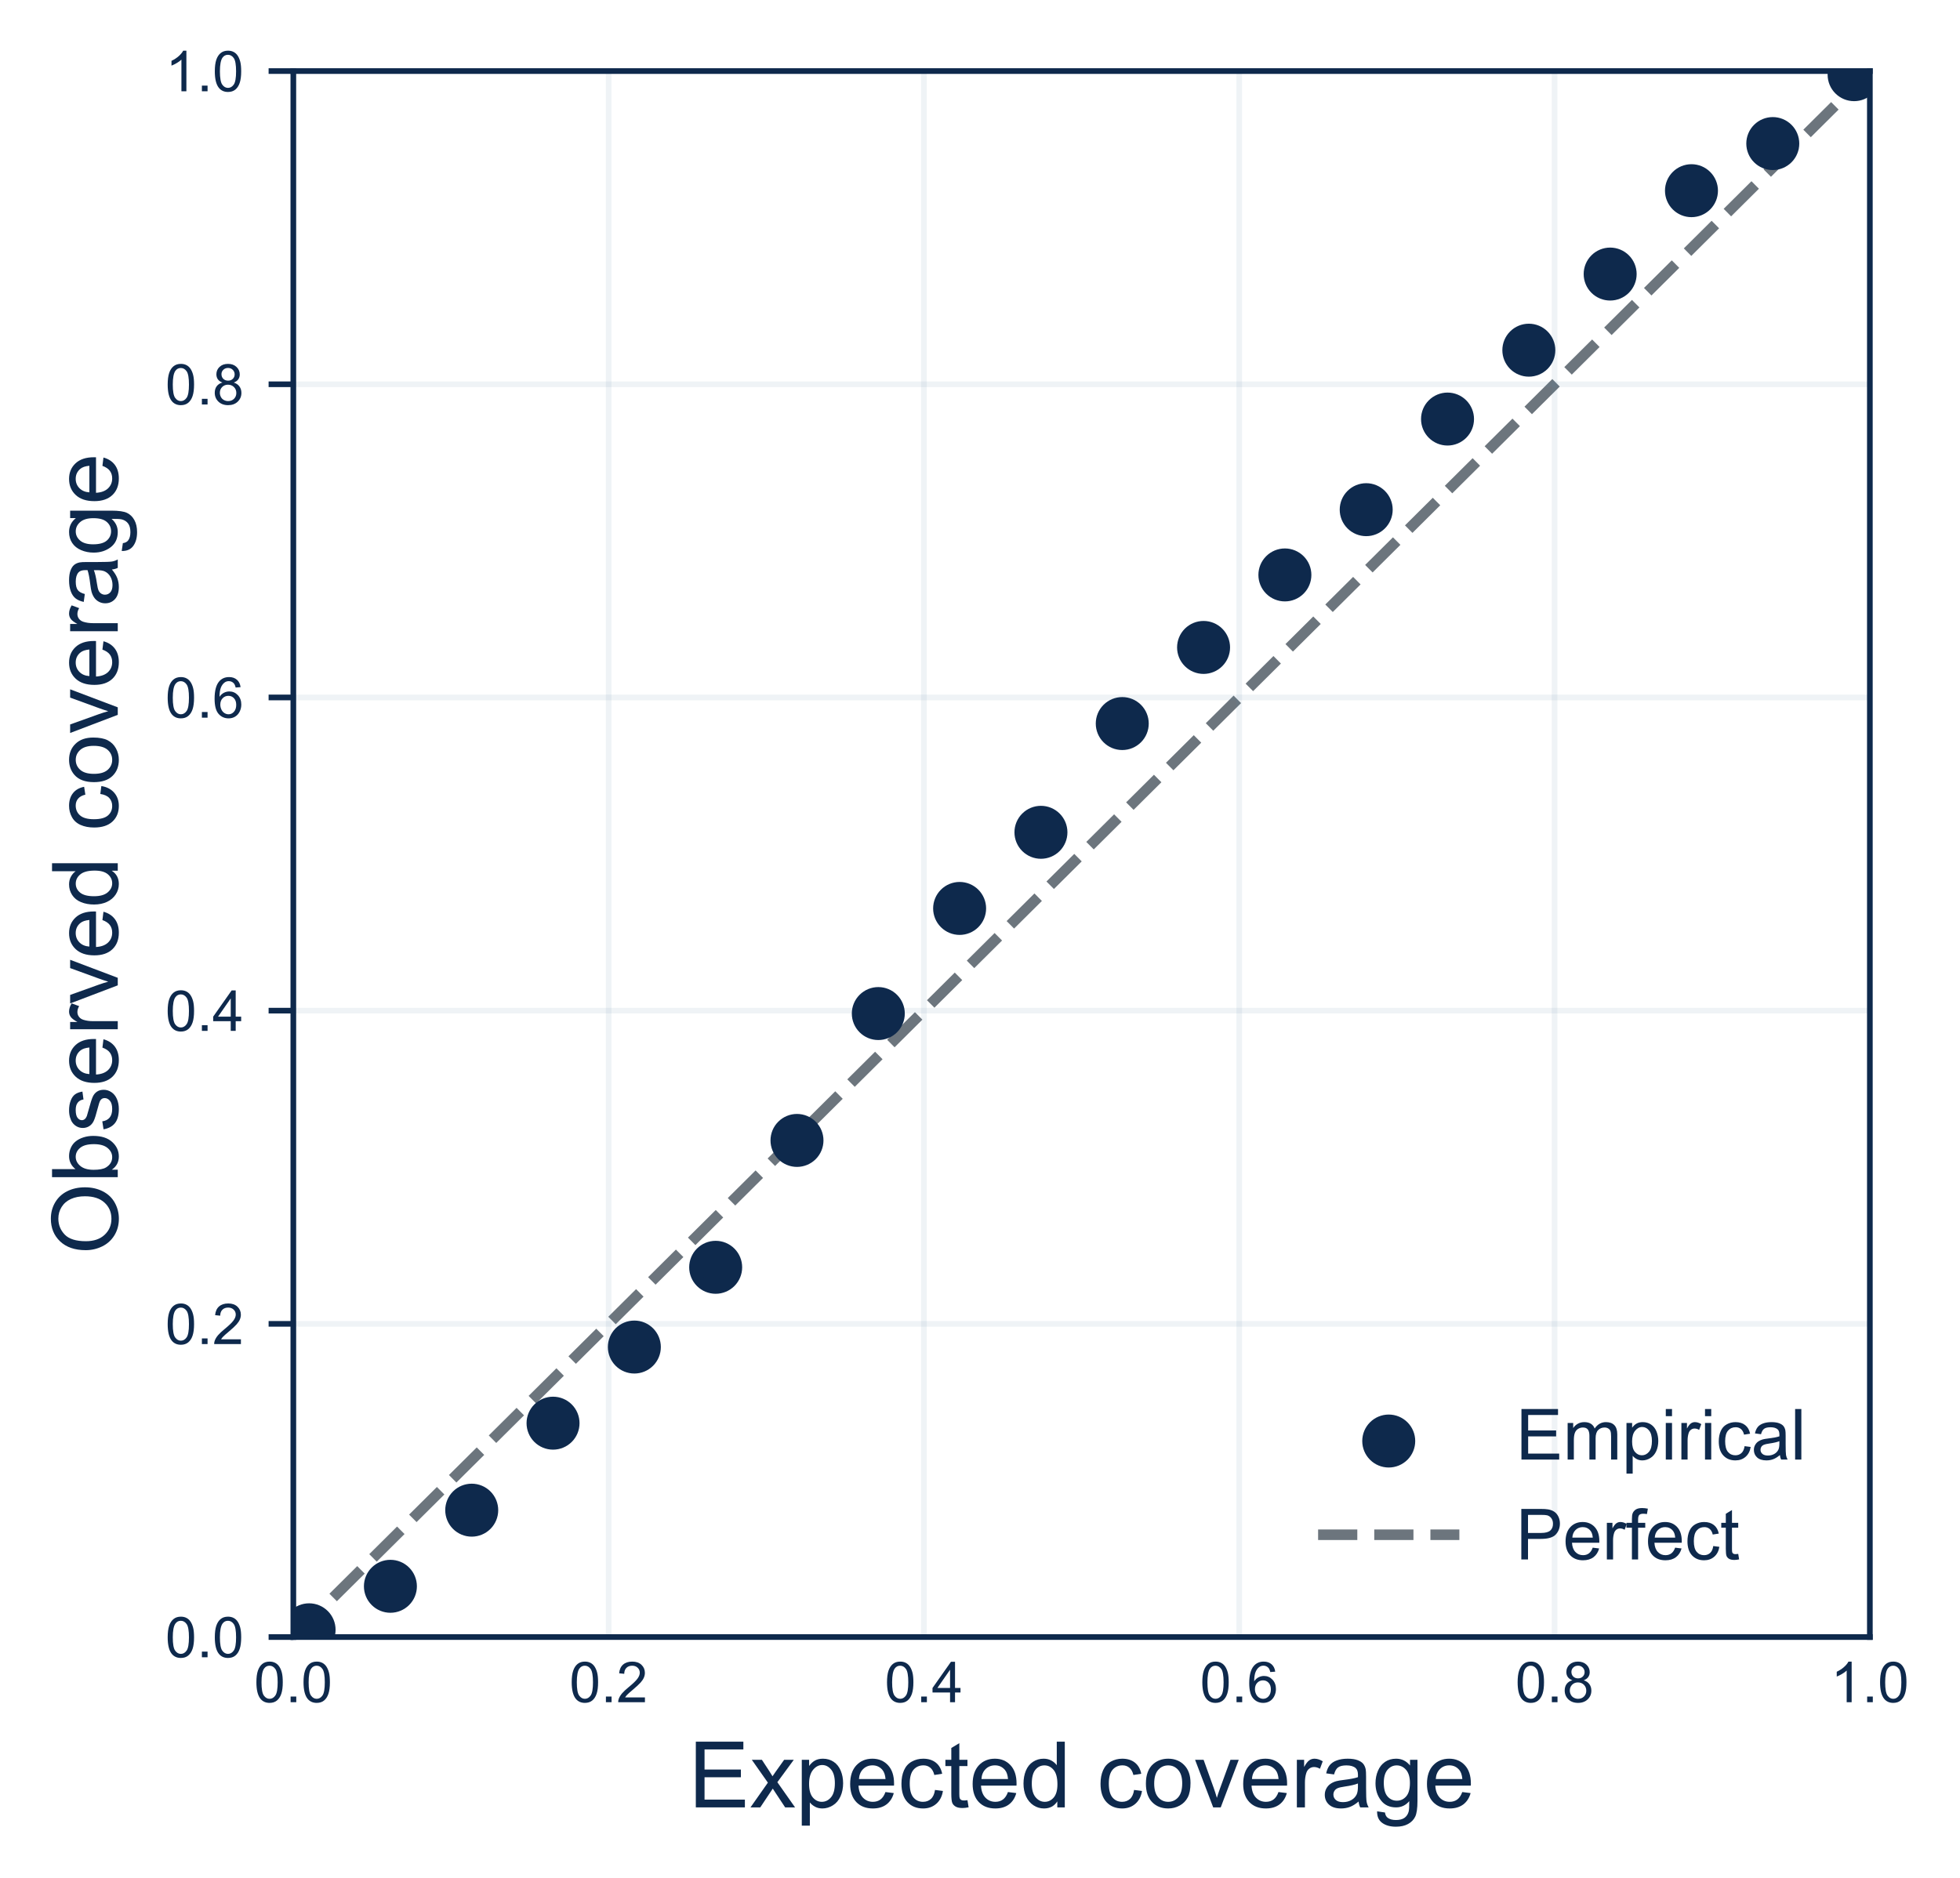
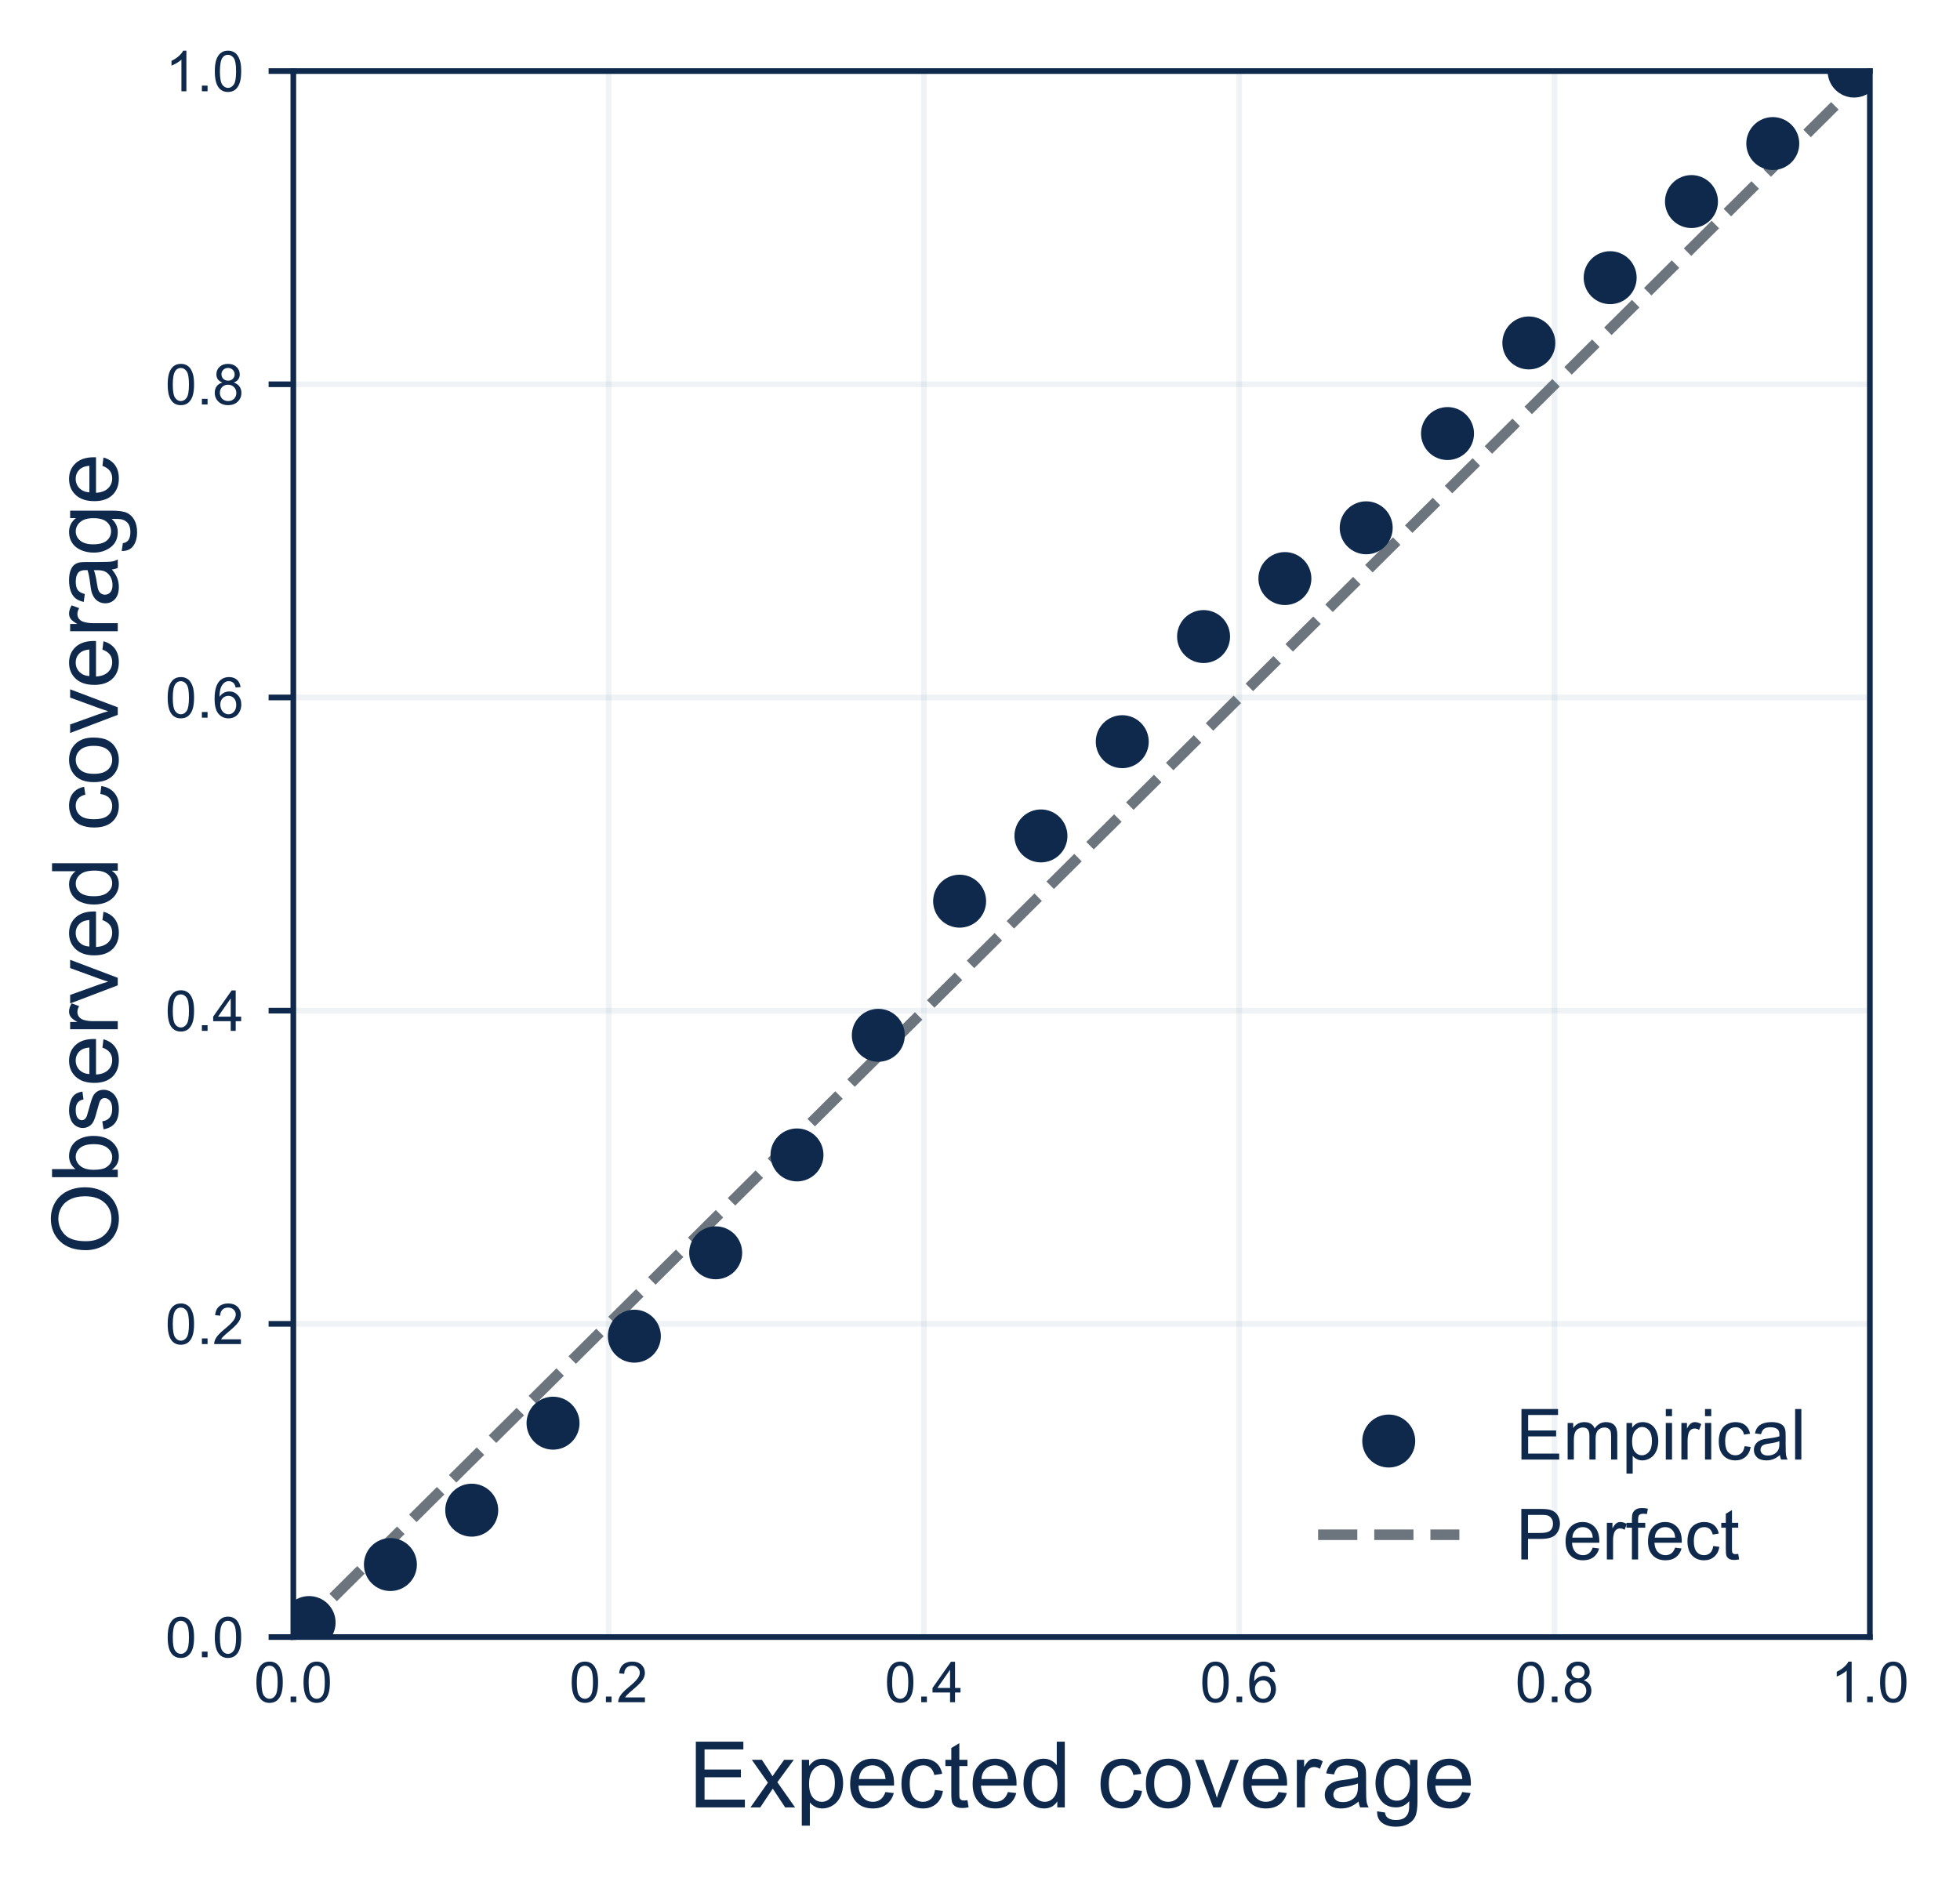
<svg xmlns="http://www.w3.org/2000/svg" xmlns:xlink="http://www.w3.org/1999/xlink" width="277.488pt" height="265.881pt" viewBox="0 0 277.488 265.881" version="1.1">
  <defs>
    <style type="text/css">*{stroke-linejoin: round; stroke-linecap: butt}</style>
  </defs>
  <g id="figure_1">
    <g id="patch_1">
      <path d="M 0 265.881  L 277.488 265.881  L 277.488 0  L 0 0  L 0 265.881  z " style="fill: none" />
    </g>
    <g id="axes_1">
      <g id="patch_2">
        <path d="M 41.528 231.823  L 264.728 231.823  L 264.728 10.063  L 41.528 10.063  L 41.528 231.823  z " style="fill: none" />
      </g>
      <g id="line2d_1">
-         <path d="M 41.528 231.823  L 264.728 10.063  " clip-path="url(#p9a4ee25a6d)" style="fill: none; stroke-dasharray: 5.55,2.4; stroke-dashoffset: 0; stroke: #6c757d; stroke-width: 1.5" />
+         <path d="M 41.528 231.823  L 264.728 10.063  " clip-path="url(#p362c05d0bc)" style="fill: none; stroke-dasharray: 5.55,2.4; stroke-dashoffset: 0; stroke: #6c757d; stroke-width: 1.5" />
      </g>
      <g id="matplotlib.axis_1">
        <g id="xtick_1">
          <g id="line2d_2">
-             <path d="M 41.528 231.823  L 41.528 10.063  " clip-path="url(#p9a4ee25a6d)" style="fill: none; stroke: #5f86a5; stroke-opacity: 0.1; stroke-width: 0.8; stroke-linecap: square" />
+             <path d="M 41.528 231.823  L 41.528 10.063  " clip-path="url(#p362c05d0bc)" style="fill: none; stroke: #5f86a5; stroke-opacity: 0.1; stroke-width: 0.8; stroke-linecap: square" />
          </g>
          <g id="line2d_3" />
          <g id="text_1">
            <g style="fill: #0e294c" transform="translate(35.96781 241.0494) scale(0.08 -0.08)">
              <defs>
                <path id="ArialMT-30" d="M 266 2259  Q 266 3072 433 3567  Q 600 4063 929 4331  Q 1259 4600 1759 4600  Q 2128 4600 2406 4451  Q 2684 4303 2865 4023  Q 3047 3744 3150 3342  Q 3253 2941 3253 2259  Q 3253 1453 3087 958  Q 2922 463 2592 192  Q 2263 -78 1759 -78  Q 1097 -78 719 397  Q 266 969 266 2259  z M 844 2259  Q 844 1131 1108 757  Q 1372 384 1759 384  Q 2147 384 2411 759  Q 2675 1134 2675 2259  Q 2675 3391 2411 3762  Q 2147 4134 1753 4134  Q 1366 4134 1134 3806  Q 844 3388 844 2259  z " transform="scale(0.015625)" />
                <path id="ArialMT-2e" d="M 581 0  L 581 641  L 1222 641  L 1222 0  L 581 0  z " transform="scale(0.015625)" />
              </defs>
              <use xlink:href="#ArialMT-30" />
              <use xlink:href="#ArialMT-2e" transform="translate(55.61523 0)" />
              <use xlink:href="#ArialMT-30" transform="translate(83.39844 0)" />
            </g>
          </g>
        </g>
        <g id="xtick_2">
          <g id="line2d_4">
-             <path d="M 86.168 231.823  L 86.168 10.063  " clip-path="url(#p9a4ee25a6d)" style="fill: none; stroke: #5f86a5; stroke-opacity: 0.1; stroke-width: 0.8; stroke-linecap: square" />
+             <path d="M 86.168 231.823  L 86.168 10.063  " clip-path="url(#p362c05d0bc)" style="fill: none; stroke: #5f86a5; stroke-opacity: 0.1; stroke-width: 0.8; stroke-linecap: square" />
          </g>
          <g id="line2d_5" />
          <g id="text_2">
            <g style="fill: #0e294c" transform="translate(80.60781 241.0494) scale(0.08 -0.08)">
              <defs>
                <path id="ArialMT-32" d="M 3222 541  L 3222 0  L 194 0  Q 188 203 259 391  Q 375 700 629 1000  Q 884 1300 1366 1694  Q 2113 2306 2375 2664  Q 2638 3022 2638 3341  Q 2638 3675 2398 3904  Q 2159 4134 1775 4134  Q 1369 4134 1125 3890  Q 881 3647 878 3216  L 300 3275  Q 359 3922 746 4261  Q 1134 4600 1788 4600  Q 2447 4600 2831 4234  Q 3216 3869 3216 3328  Q 3216 3053 3103 2787  Q 2991 2522 2730 2228  Q 2469 1934 1863 1422  Q 1356 997 1212 845  Q 1069 694 975 541  L 3222 541  z " transform="scale(0.015625)" />
              </defs>
              <use xlink:href="#ArialMT-30" />
              <use xlink:href="#ArialMT-2e" transform="translate(55.61523 0)" />
              <use xlink:href="#ArialMT-32" transform="translate(83.39844 0)" />
            </g>
          </g>
        </g>
        <g id="xtick_3">
          <g id="line2d_6">
-             <path d="M 130.808 231.823  L 130.808 10.063  " clip-path="url(#p9a4ee25a6d)" style="fill: none; stroke: #5f86a5; stroke-opacity: 0.1; stroke-width: 0.8; stroke-linecap: square" />
+             <path d="M 130.808 231.823  L 130.808 10.063  " clip-path="url(#p362c05d0bc)" style="fill: none; stroke: #5f86a5; stroke-opacity: 0.1; stroke-width: 0.8; stroke-linecap: square" />
          </g>
          <g id="line2d_7" />
          <g id="text_3">
            <g style="fill: #0e294c" transform="translate(125.2478 241.0494) scale(0.08 -0.08)">
              <defs>
                <path id="ArialMT-34" d="M 2069 0  L 2069 1097  L 81 1097  L 81 1613  L 2172 4581  L 2631 4581  L 2631 1613  L 3250 1613  L 3250 1097  L 2631 1097  L 2631 0  L 2069 0  z M 2069 1613  L 2069 3678  L 634 1613  L 2069 1613  z " transform="scale(0.015625)" />
              </defs>
              <use xlink:href="#ArialMT-30" />
              <use xlink:href="#ArialMT-2e" transform="translate(55.61523 0)" />
              <use xlink:href="#ArialMT-34" transform="translate(83.39844 0)" />
            </g>
          </g>
        </g>
        <g id="xtick_4">
          <g id="line2d_8">
-             <path d="M 175.448 231.823  L 175.448 10.063  " clip-path="url(#p9a4ee25a6d)" style="fill: none; stroke: #5f86a5; stroke-opacity: 0.1; stroke-width: 0.8; stroke-linecap: square" />
+             <path d="M 175.448 231.823  L 175.448 10.063  " clip-path="url(#p362c05d0bc)" style="fill: none; stroke: #5f86a5; stroke-opacity: 0.1; stroke-width: 0.8; stroke-linecap: square" />
          </g>
          <g id="line2d_9" />
          <g id="text_4">
            <g style="fill: #0e294c" transform="translate(169.8878 241.0494) scale(0.08 -0.08)">
              <defs>
                <path id="ArialMT-36" d="M 3184 3459  L 2625 3416  Q 2550 3747 2413 3897  Q 2184 4138 1850 4138  Q 1581 4138 1378 3988  Q 1113 3794 959 3422  Q 806 3050 800 2363  Q 1003 2672 1297 2822  Q 1591 2972 1913 2972  Q 2475 2972 2870 2558  Q 3266 2144 3266 1488  Q 3266 1056 3080 686  Q 2894 316 2569 119  Q 2244 -78 1831 -78  Q 1128 -78 684 439  Q 241 956 241 2144  Q 241 3472 731 4075  Q 1159 4600 1884 4600  Q 2425 4600 2770 4297  Q 3116 3994 3184 3459  z M 888 1484  Q 888 1194 1011 928  Q 1134 663 1356 523  Q 1578 384 1822 384  Q 2178 384 2434 671  Q 2691 959 2691 1453  Q 2691 1928 2437 2201  Q 2184 2475 1800 2475  Q 1419 2475 1153 2201  Q 888 1928 888 1484  z " transform="scale(0.015625)" />
              </defs>
              <use xlink:href="#ArialMT-30" />
              <use xlink:href="#ArialMT-2e" transform="translate(55.61523 0)" />
              <use xlink:href="#ArialMT-36" transform="translate(83.39844 0)" />
            </g>
          </g>
        </g>
        <g id="xtick_5">
          <g id="line2d_10">
-             <path d="M 220.088 231.823  L 220.088 10.063  " clip-path="url(#p9a4ee25a6d)" style="fill: none; stroke: #5f86a5; stroke-opacity: 0.1; stroke-width: 0.8; stroke-linecap: square" />
+             <path d="M 220.088 231.823  L 220.088 10.063  " clip-path="url(#p362c05d0bc)" style="fill: none; stroke: #5f86a5; stroke-opacity: 0.1; stroke-width: 0.8; stroke-linecap: square" />
          </g>
          <g id="line2d_11" />
          <g id="text_5">
            <g style="fill: #0e294c" transform="translate(214.5278 241.0494) scale(0.08 -0.08)">
              <defs>
                <path id="ArialMT-38" d="M 1131 2484  Q 781 2613 612 2850  Q 444 3088 444 3419  Q 444 3919 803 4259  Q 1163 4600 1759 4600  Q 2359 4600 2725 4251  Q 3091 3903 3091 3403  Q 3091 3084 2923 2848  Q 2756 2613 2416 2484  Q 2838 2347 3058 2040  Q 3278 1734 3278 1309  Q 3278 722 2862 322  Q 2447 -78 1769 -78  Q 1091 -78 675 323  Q 259 725 259 1325  Q 259 1772 486 2073  Q 713 2375 1131 2484  z M 1019 3438  Q 1019 3113 1228 2906  Q 1438 2700 1772 2700  Q 2097 2700 2305 2904  Q 2513 3109 2513 3406  Q 2513 3716 2298 3927  Q 2084 4138 1766 4138  Q 1444 4138 1231 3931  Q 1019 3725 1019 3438  z M 838 1322  Q 838 1081 952 856  Q 1066 631 1291 507  Q 1516 384 1775 384  Q 2178 384 2440 643  Q 2703 903 2703 1303  Q 2703 1709 2433 1975  Q 2163 2241 1756 2241  Q 1359 2241 1098 1978  Q 838 1716 838 1322  z " transform="scale(0.015625)" />
              </defs>
              <use xlink:href="#ArialMT-30" />
              <use xlink:href="#ArialMT-2e" transform="translate(55.61523 0)" />
              <use xlink:href="#ArialMT-38" transform="translate(83.39844 0)" />
            </g>
          </g>
        </g>
        <g id="xtick_6">
          <g id="line2d_12">
-             <path d="M 264.728 231.823  L 264.728 10.063  " clip-path="url(#p9a4ee25a6d)" style="fill: none; stroke: #5f86a5; stroke-opacity: 0.1; stroke-width: 0.8; stroke-linecap: square" />
+             <path d="M 264.728 231.823  L 264.728 10.063  " clip-path="url(#p362c05d0bc)" style="fill: none; stroke: #5f86a5; stroke-opacity: 0.1; stroke-width: 0.8; stroke-linecap: square" />
          </g>
          <g id="line2d_13" />
          <g id="text_6">
            <g style="fill: #0e294c" transform="translate(259.1678 241.0494) scale(0.08 -0.08)">
              <defs>
                <path id="ArialMT-31" d="M 2384 0  L 1822 0  L 1822 3584  Q 1619 3391 1289 3197  Q 959 3003 697 2906  L 697 3450  Q 1169 3672 1522 3987  Q 1875 4303 2022 4600  L 2384 4600  L 2384 0  z " transform="scale(0.015625)" />
              </defs>
              <use xlink:href="#ArialMT-31" />
              <use xlink:href="#ArialMT-2e" transform="translate(55.61523 0)" />
              <use xlink:href="#ArialMT-30" transform="translate(83.39844 0)" />
            </g>
          </g>
        </g>
        <g id="text_7">
          <g style="fill: #0e294c" transform="translate(97.48477 255.9445) scale(0.13 -0.13)">
            <defs>
              <path id="ArialMT-45" d="M 506 0  L 506 4581  L 3819 4581  L 3819 4041  L 1113 4041  L 1113 2638  L 3647 2638  L 3647 2100  L 1113 2100  L 1113 541  L 3925 541  L 3925 0  L 506 0  z " transform="scale(0.015625)" />
              <path id="ArialMT-78" d="M 47 0  L 1259 1725  L 138 3319  L 841 3319  L 1350 2541  Q 1494 2319 1581 2169  Q 1719 2375 1834 2534  L 2394 3319  L 3066 3319  L 1919 1756  L 3153 0  L 2463 0  L 1781 1031  L 1600 1309  L 728 0  L 47 0  z " transform="scale(0.015625)" />
              <path id="ArialMT-70" d="M 422 -1272  L 422 3319  L 934 3319  L 934 2888  Q 1116 3141 1344 3267  Q 1572 3394 1897 3394  Q 2322 3394 2647 3175  Q 2972 2956 3137 2557  Q 3303 2159 3303 1684  Q 3303 1175 3120 767  Q 2938 359 2589 142  Q 2241 -75 1856 -75  Q 1575 -75 1351 44  Q 1128 163 984 344  L 984 -1272  L 422 -1272  z M 931 1641  Q 931 1000 1190 694  Q 1450 388 1819 388  Q 2194 388 2461 705  Q 2728 1022 2728 1688  Q 2728 2322 2467 2637  Q 2206 2953 1844 2953  Q 1484 2953 1207 2617  Q 931 2281 931 1641  z " transform="scale(0.015625)" />
              <path id="ArialMT-65" d="M 2694 1069  L 3275 997  Q 3138 488 2766 206  Q 2394 -75 1816 -75  Q 1088 -75 661 373  Q 234 822 234 1631  Q 234 2469 665 2931  Q 1097 3394 1784 3394  Q 2450 3394 2872 2941  Q 3294 2488 3294 1666  Q 3294 1616 3291 1516  L 816 1516  Q 847 969 1125 678  Q 1403 388 1819 388  Q 2128 388 2347 550  Q 2566 713 2694 1069  z M 847 1978  L 2700 1978  Q 2663 2397 2488 2606  Q 2219 2931 1791 2931  Q 1403 2931 1139 2672  Q 875 2413 847 1978  z " transform="scale(0.015625)" />
              <path id="ArialMT-63" d="M 2588 1216  L 3141 1144  Q 3050 572 2676 248  Q 2303 -75 1759 -75  Q 1078 -75 664 370  Q 250 816 250 1647  Q 250 2184 428 2587  Q 606 2991 970 3192  Q 1334 3394 1763 3394  Q 2303 3394 2647 3120  Q 2991 2847 3088 2344  L 2541 2259  Q 2463 2594 2264 2762  Q 2066 2931 1784 2931  Q 1359 2931 1093 2626  Q 828 2322 828 1663  Q 828 994 1084 691  Q 1341 388 1753 388  Q 2084 388 2306 591  Q 2528 794 2588 1216  z " transform="scale(0.015625)" />
              <path id="ArialMT-74" d="M 1650 503  L 1731 6  Q 1494 -44 1306 -44  Q 1000 -44 831 53  Q 663 150 594 308  Q 525 466 525 972  L 525 2881  L 113 2881  L 113 3319  L 525 3319  L 525 4141  L 1084 4478  L 1084 3319  L 1650 3319  L 1650 2881  L 1084 2881  L 1084 941  Q 1084 700 1114 631  Q 1144 563 1211 522  Q 1278 481 1403 481  Q 1497 481 1650 503  z " transform="scale(0.015625)" />
              <path id="ArialMT-64" d="M 2575 0  L 2575 419  Q 2259 -75 1647 -75  Q 1250 -75 917 144  Q 584 363 401 755  Q 219 1147 219 1656  Q 219 2153 384 2558  Q 550 2963 881 3178  Q 1213 3394 1622 3394  Q 1922 3394 2156 3267  Q 2391 3141 2538 2938  L 2538 4581  L 3097 4581  L 3097 0  L 2575 0  z M 797 1656  Q 797 1019 1065 703  Q 1334 388 1700 388  Q 2069 388 2326 689  Q 2584 991 2584 1609  Q 2584 2291 2321 2609  Q 2059 2928 1675 2928  Q 1300 2928 1048 2622  Q 797 2316 797 1656  z " transform="scale(0.015625)" />
              <path id="ArialMT-20" transform="scale(0.015625)" />
              <path id="ArialMT-6f" d="M 213 1659  Q 213 2581 725 3025  Q 1153 3394 1769 3394  Q 2453 3394 2887 2945  Q 3322 2497 3322 1706  Q 3322 1066 3130 698  Q 2938 331 2570 128  Q 2203 -75 1769 -75  Q 1072 -75 642 372  Q 213 819 213 1659  z M 791 1659  Q 791 1022 1069 705  Q 1347 388 1769 388  Q 2188 388 2466 706  Q 2744 1025 2744 1678  Q 2744 2294 2464 2611  Q 2184 2928 1769 2928  Q 1347 2928 1069 2612  Q 791 2297 791 1659  z " transform="scale(0.015625)" />
              <path id="ArialMT-76" d="M 1344 0  L 81 3319  L 675 3319  L 1388 1331  Q 1503 1009 1600 663  Q 1675 925 1809 1294  L 2547 3319  L 3125 3319  L 1869 0  L 1344 0  z " transform="scale(0.015625)" />
              <path id="ArialMT-72" d="M 416 0  L 416 3319  L 922 3319  L 922 2816  Q 1116 3169 1280 3281  Q 1444 3394 1641 3394  Q 1925 3394 2219 3213  L 2025 2691  Q 1819 2813 1613 2813  Q 1428 2813 1281 2702  Q 1134 2591 1072 2394  Q 978 2094 978 1738  L 978 0  L 416 0  z " transform="scale(0.015625)" />
              <path id="ArialMT-61" d="M 2588 409  Q 2275 144 1986 34  Q 1697 -75 1366 -75  Q 819 -75 525 192  Q 231 459 231 875  Q 231 1119 342 1320  Q 453 1522 633 1644  Q 813 1766 1038 1828  Q 1203 1872 1538 1913  Q 2219 1994 2541 2106  Q 2544 2222 2544 2253  Q 2544 2597 2384 2738  Q 2169 2928 1744 2928  Q 1347 2928 1158 2789  Q 969 2650 878 2297  L 328 2372  Q 403 2725 575 2942  Q 747 3159 1072 3276  Q 1397 3394 1825 3394  Q 2250 3394 2515 3294  Q 2781 3194 2906 3042  Q 3031 2891 3081 2659  Q 3109 2516 3109 2141  L 3109 1391  Q 3109 606 3145 398  Q 3181 191 3288 0  L 2700 0  Q 2613 175 2588 409  z M 2541 1666  Q 2234 1541 1622 1453  Q 1275 1403 1131 1340  Q 988 1278 909 1158  Q 831 1038 831 891  Q 831 666 1001 516  Q 1172 366 1500 366  Q 1825 366 2078 508  Q 2331 650 2450 897  Q 2541 1088 2541 1459  L 2541 1666  z " transform="scale(0.015625)" />
              <path id="ArialMT-67" d="M 319 -275  L 866 -356  Q 900 -609 1056 -725  Q 1266 -881 1628 -881  Q 2019 -881 2231 -725  Q 2444 -569 2519 -288  Q 2563 -116 2559 434  Q 2191 0 1641 0  Q 956 0 581 494  Q 206 988 206 1678  Q 206 2153 378 2554  Q 550 2956 876 3175  Q 1203 3394 1644 3394  Q 2231 3394 2613 2919  L 2613 3319  L 3131 3319  L 3131 450  Q 3131 -325 2973 -648  Q 2816 -972 2473 -1159  Q 2131 -1347 1631 -1347  Q 1038 -1347 672 -1080  Q 306 -813 319 -275  z M 784 1719  Q 784 1066 1043 766  Q 1303 466 1694 466  Q 2081 466 2343 764  Q 2606 1063 2606 1700  Q 2606 2309 2336 2618  Q 2066 2928 1684 2928  Q 1309 2928 1046 2623  Q 784 2319 784 1719  z " transform="scale(0.015625)" />
            </defs>
            <use xlink:href="#ArialMT-45" />
            <use xlink:href="#ArialMT-78" transform="translate(66.69922 0)" />
            <use xlink:href="#ArialMT-70" transform="translate(116.6992 0)" />
            <use xlink:href="#ArialMT-65" transform="translate(172.3145 0)" />
            <use xlink:href="#ArialMT-63" transform="translate(227.9297 0)" />
            <use xlink:href="#ArialMT-74" transform="translate(277.9297 0)" />
            <use xlink:href="#ArialMT-65" transform="translate(305.7129 0)" />
            <use xlink:href="#ArialMT-64" transform="translate(361.3281 0)" />
            <use xlink:href="#ArialMT-20" transform="translate(416.9434 0)" />
            <use xlink:href="#ArialMT-63" transform="translate(444.7266 0)" />
            <use xlink:href="#ArialMT-6f" transform="translate(494.7266 0)" />
            <use xlink:href="#ArialMT-76" transform="translate(550.3418 0)" />
            <use xlink:href="#ArialMT-65" transform="translate(600.3418 0)" />
            <use xlink:href="#ArialMT-72" transform="translate(655.957 0)" />
            <use xlink:href="#ArialMT-61" transform="translate(689.2578 0)" />
            <use xlink:href="#ArialMT-67" transform="translate(744.873 0)" />
            <use xlink:href="#ArialMT-65" transform="translate(800.4883 0)" />
          </g>
        </g>
      </g>
      <g id="matplotlib.axis_2">
        <g id="ytick_1">
          <g id="line2d_14">
-             <path d="M 41.528 231.823  L 264.728 231.823  " clip-path="url(#p9a4ee25a6d)" style="fill: none; stroke: #5f86a5; stroke-opacity: 0.1; stroke-width: 0.8; stroke-linecap: square" />
+             <path d="M 41.528 231.823  L 264.728 231.823  " clip-path="url(#p362c05d0bc)" style="fill: none; stroke: #5f86a5; stroke-opacity: 0.1; stroke-width: 0.8; stroke-linecap: square" />
          </g>
          <g id="line2d_15">
            <defs>
-               <path id="m678fa22283" d="M 0 0  L -3.5 0  " style="stroke: #0e294c; stroke-width: 0.8" />
-             </defs>
-             <g>
-               <use xlink:href="#m678fa22283" x="41.528" y="231.823" style="fill: #0e294c; stroke: #0e294c; stroke-width: 0.8" />
+               <path id="m3903a68712" d="M 0 0  L -3.5 0  " style="stroke: #0e294c; stroke-width: 0.8" />
+             </defs>
+             <g>
+               <use xlink:href="#m3903a68712" x="41.528" y="231.823" style="fill: #0e294c; stroke: #0e294c; stroke-width: 0.8" />
            </g>
          </g>
          <g id="text_8">
            <g style="fill: #0e294c" transform="translate(23.40781 234.6863) scale(0.08 -0.08)">
              <use xlink:href="#ArialMT-30" />
              <use xlink:href="#ArialMT-2e" transform="translate(55.61523 0)" />
              <use xlink:href="#ArialMT-30" transform="translate(83.39844 0)" />
            </g>
          </g>
        </g>
        <g id="ytick_2">
          <g id="line2d_16">
-             <path d="M 41.528 187.471  L 264.728 187.471  " clip-path="url(#p9a4ee25a6d)" style="fill: none; stroke: #5f86a5; stroke-opacity: 0.1; stroke-width: 0.8; stroke-linecap: square" />
+             <path d="M 41.528 187.471  L 264.728 187.471  " clip-path="url(#p362c05d0bc)" style="fill: none; stroke: #5f86a5; stroke-opacity: 0.1; stroke-width: 0.8; stroke-linecap: square" />
          </g>
          <g id="line2d_17">
            <g>
-               <use xlink:href="#m678fa22283" x="41.528" y="187.471" style="fill: #0e294c; stroke: #0e294c; stroke-width: 0.8" />
+               <use xlink:href="#m3903a68712" x="41.528" y="187.471" style="fill: #0e294c; stroke: #0e294c; stroke-width: 0.8" />
            </g>
          </g>
          <g id="text_9">
            <g style="fill: #0e294c" transform="translate(23.40781 190.3342) scale(0.08 -0.08)">
              <use xlink:href="#ArialMT-30" />
              <use xlink:href="#ArialMT-2e" transform="translate(55.61523 0)" />
              <use xlink:href="#ArialMT-32" transform="translate(83.39844 0)" />
            </g>
          </g>
        </g>
        <g id="ytick_3">
          <g id="line2d_18">
-             <path d="M 41.528 143.119  L 264.728 143.119  " clip-path="url(#p9a4ee25a6d)" style="fill: none; stroke: #5f86a5; stroke-opacity: 0.1; stroke-width: 0.8; stroke-linecap: square" />
+             <path d="M 41.528 143.119  L 264.728 143.119  " clip-path="url(#p362c05d0bc)" style="fill: none; stroke: #5f86a5; stroke-opacity: 0.1; stroke-width: 0.8; stroke-linecap: square" />
          </g>
          <g id="line2d_19">
            <g>
-               <use xlink:href="#m678fa22283" x="41.528" y="143.119" style="fill: #0e294c; stroke: #0e294c; stroke-width: 0.8" />
+               <use xlink:href="#m3903a68712" x="41.528" y="143.119" style="fill: #0e294c; stroke: #0e294c; stroke-width: 0.8" />
            </g>
          </g>
          <g id="text_10">
            <g style="fill: #0e294c" transform="translate(23.40781 145.9822) scale(0.08 -0.08)">
              <use xlink:href="#ArialMT-30" />
              <use xlink:href="#ArialMT-2e" transform="translate(55.61523 0)" />
              <use xlink:href="#ArialMT-34" transform="translate(83.39844 0)" />
            </g>
          </g>
        </g>
        <g id="ytick_4">
          <g id="line2d_20">
-             <path d="M 41.528 98.767  L 264.728 98.767  " clip-path="url(#p9a4ee25a6d)" style="fill: none; stroke: #5f86a5; stroke-opacity: 0.1; stroke-width: 0.8; stroke-linecap: square" />
+             <path d="M 41.528 98.767  L 264.728 98.767  " clip-path="url(#p362c05d0bc)" style="fill: none; stroke: #5f86a5; stroke-opacity: 0.1; stroke-width: 0.8; stroke-linecap: square" />
          </g>
          <g id="line2d_21">
            <g>
-               <use xlink:href="#m678fa22283" x="41.528" y="98.767" style="fill: #0e294c; stroke: #0e294c; stroke-width: 0.8" />
+               <use xlink:href="#m3903a68712" x="41.528" y="98.767" style="fill: #0e294c; stroke: #0e294c; stroke-width: 0.8" />
            </g>
          </g>
          <g id="text_11">
            <g style="fill: #0e294c" transform="translate(23.40781 101.6303) scale(0.08 -0.08)">
              <use xlink:href="#ArialMT-30" />
              <use xlink:href="#ArialMT-2e" transform="translate(55.61523 0)" />
              <use xlink:href="#ArialMT-36" transform="translate(83.39844 0)" />
            </g>
          </g>
        </g>
        <g id="ytick_5">
          <g id="line2d_22">
-             <path d="M 41.528 54.415  L 264.728 54.415  " clip-path="url(#p9a4ee25a6d)" style="fill: none; stroke: #5f86a5; stroke-opacity: 0.1; stroke-width: 0.8; stroke-linecap: square" />
+             <path d="M 41.528 54.415  L 264.728 54.415  " clip-path="url(#p362c05d0bc)" style="fill: none; stroke: #5f86a5; stroke-opacity: 0.1; stroke-width: 0.8; stroke-linecap: square" />
          </g>
          <g id="line2d_23">
            <g>
-               <use xlink:href="#m678fa22283" x="41.528" y="54.415" style="fill: #0e294c; stroke: #0e294c; stroke-width: 0.8" />
+               <use xlink:href="#m3903a68712" x="41.528" y="54.415" style="fill: #0e294c; stroke: #0e294c; stroke-width: 0.8" />
            </g>
          </g>
          <g id="text_12">
            <g style="fill: #0e294c" transform="translate(23.40781 57.27825) scale(0.08 -0.08)">
              <use xlink:href="#ArialMT-30" />
              <use xlink:href="#ArialMT-2e" transform="translate(55.61523 0)" />
              <use xlink:href="#ArialMT-38" transform="translate(83.39844 0)" />
            </g>
          </g>
        </g>
        <g id="ytick_6">
          <g id="line2d_24">
-             <path d="M 41.528 10.063  L 264.728 10.063  " clip-path="url(#p9a4ee25a6d)" style="fill: none; stroke: #5f86a5; stroke-opacity: 0.1; stroke-width: 0.8; stroke-linecap: square" />
+             <path d="M 41.528 10.063  L 264.728 10.063  " clip-path="url(#p362c05d0bc)" style="fill: none; stroke: #5f86a5; stroke-opacity: 0.1; stroke-width: 0.8; stroke-linecap: square" />
          </g>
          <g id="line2d_25">
            <g>
-               <use xlink:href="#m678fa22283" x="41.528" y="10.063" style="fill: #0e294c; stroke: #0e294c; stroke-width: 0.8" />
+               <use xlink:href="#m3903a68712" x="41.528" y="10.063" style="fill: #0e294c; stroke: #0e294c; stroke-width: 0.8" />
            </g>
          </g>
          <g id="text_13">
            <g style="fill: #0e294c" transform="translate(23.40781 12.92625) scale(0.08 -0.08)">
              <use xlink:href="#ArialMT-31" />
              <use xlink:href="#ArialMT-2e" transform="translate(55.61523 0)" />
              <use xlink:href="#ArialMT-30" transform="translate(83.39844 0)" />
            </g>
          </g>
        </g>
        <g id="text_14">
          <g style="fill: #0e294c" transform="translate(16.67172 177.6648) rotate(-90) scale(0.13 -0.13)">
            <defs>
              <path id="ArialMT-4f" d="M 309 2231  Q 309 3372 921 4017  Q 1534 4663 2503 4663  Q 3138 4663 3647 4359  Q 4156 4056 4423 3514  Q 4691 2972 4691 2284  Q 4691 1588 4409 1038  Q 4128 488 3612 205  Q 3097 -78 2500 -78  Q 1853 -78 1343 234  Q 834 547 571 1087  Q 309 1628 309 2231  z M 934 2222  Q 934 1394 1379 917  Q 1825 441 2497 441  Q 3181 441 3623 922  Q 4066 1403 4066 2288  Q 4066 2847 3877 3264  Q 3688 3681 3323 3911  Q 2959 4141 2506 4141  Q 1863 4141 1398 3698  Q 934 3256 934 2222  z " transform="scale(0.015625)" />
              <path id="ArialMT-62" d="M 941 0  L 419 0  L 419 4581  L 981 4581  L 981 2947  Q 1338 3394 1891 3394  Q 2197 3394 2470 3270  Q 2744 3147 2920 2923  Q 3097 2700 3197 2384  Q 3297 2069 3297 1709  Q 3297 856 2875 390  Q 2453 -75 1863 -75  Q 1275 -75 941 416  L 941 0  z M 934 1684  Q 934 1088 1097 822  Q 1363 388 1816 388  Q 2184 388 2453 708  Q 2722 1028 2722 1663  Q 2722 2313 2464 2622  Q 2206 2931 1841 2931  Q 1472 2931 1203 2611  Q 934 2291 934 1684  z " transform="scale(0.015625)" />
              <path id="ArialMT-73" d="M 197 991  L 753 1078  Q 800 744 1014 566  Q 1228 388 1613 388  Q 2000 388 2187 545  Q 2375 703 2375 916  Q 2375 1106 2209 1216  Q 2094 1291 1634 1406  Q 1016 1563 777 1677  Q 538 1791 414 1992  Q 291 2194 291 2438  Q 291 2659 392 2848  Q 494 3038 669 3163  Q 800 3259 1026 3326  Q 1253 3394 1513 3394  Q 1903 3394 2198 3281  Q 2494 3169 2634 2976  Q 2775 2784 2828 2463  L 2278 2388  Q 2241 2644 2061 2787  Q 1881 2931 1553 2931  Q 1166 2931 1000 2803  Q 834 2675 834 2503  Q 834 2394 903 2306  Q 972 2216 1119 2156  Q 1203 2125 1616 2013  Q 2213 1853 2448 1751  Q 2684 1650 2818 1456  Q 2953 1263 2953 975  Q 2953 694 2789 445  Q 2625 197 2315 61  Q 2006 -75 1616 -75  Q 969 -75 630 194  Q 291 463 197 991  z " transform="scale(0.015625)" />
            </defs>
            <use xlink:href="#ArialMT-4f" />
            <use xlink:href="#ArialMT-62" transform="translate(77.7832 0)" />
            <use xlink:href="#ArialMT-73" transform="translate(133.3984 0)" />
            <use xlink:href="#ArialMT-65" transform="translate(183.3984 0)" />
            <use xlink:href="#ArialMT-72" transform="translate(239.0137 0)" />
            <use xlink:href="#ArialMT-76" transform="translate(272.3145 0)" />
            <use xlink:href="#ArialMT-65" transform="translate(322.3145 0)" />
            <use xlink:href="#ArialMT-64" transform="translate(377.9297 0)" />
            <use xlink:href="#ArialMT-20" transform="translate(433.5449 0)" />
            <use xlink:href="#ArialMT-63" transform="translate(461.3281 0)" />
            <use xlink:href="#ArialMT-6f" transform="translate(511.3281 0)" />
            <use xlink:href="#ArialMT-76" transform="translate(566.9434 0)" />
            <use xlink:href="#ArialMT-65" transform="translate(616.9434 0)" />
            <use xlink:href="#ArialMT-72" transform="translate(672.5586 0)" />
            <use xlink:href="#ArialMT-61" transform="translate(705.8594 0)" />
            <use xlink:href="#ArialMT-67" transform="translate(761.4746 0)" />
            <use xlink:href="#ArialMT-65" transform="translate(817.0898 0)" />
          </g>
        </g>
      </g>
      <g id="PathCollection_1">
        <defs>
-           <path id="mea920ef211" d="M 0 3  C 0.796 3 1.559 2.684 2.121 2.121  C 2.684 1.559 3 0.796 3 0  C 3 -0.796 2.684 -1.559 2.121 -2.121  C 1.559 -2.684 0.796 -3 0 -3  C -0.796 -3 -1.559 -2.684 -2.121 -2.121  C -2.684 -1.559 -3 -0.796 -3 0  C -3 0.796 -2.684 1.559 -2.121 2.121  C -1.559 2.684 -0.796 3 0 3  z " style="stroke: #0e294c; stroke-width: 1.5" />
+           <path id="mb95dcaf8e6" d="M 0 3  C 0.796 3 1.559 2.684 2.121 2.121  C 2.684 1.559 3 0.796 3 0  C 3 -0.796 2.684 -1.559 2.121 -2.121  C 1.559 -2.684 0.796 -3 0 -3  C -0.796 -3 -1.559 -2.684 -2.121 -2.121  C -2.684 -1.559 -3 -0.796 -3 0  C -3 0.796 -2.684 1.559 -2.121 2.121  C -1.559 2.684 -0.796 3 0 3  z " style="stroke: #0e294c; stroke-width: 1.5" />
        </defs>
-         <g clip-path="url(#p9a4ee25a6d)">
-           <use xlink:href="#mea920ef211" x="43.76" y="230.796" style="fill: #0e294c; stroke: #0e294c; stroke-width: 1.5" />
-           <use xlink:href="#mea920ef211" x="55.272" y="224.636" style="fill: #0e294c; stroke: #0e294c; stroke-width: 1.5" />
-           <use xlink:href="#mea920ef211" x="66.785" y="213.856" style="fill: #0e294c; stroke: #0e294c; stroke-width: 1.5" />
-           <use xlink:href="#mea920ef211" x="78.297" y="201.536" style="fill: #0e294c; stroke: #0e294c; stroke-width: 1.5" />
-           <use xlink:href="#mea920ef211" x="89.809" y="190.756" style="fill: #0e294c; stroke: #0e294c; stroke-width: 1.5" />
-           <use xlink:href="#mea920ef211" x="101.322" y="179.463" style="fill: #0e294c; stroke: #0e294c; stroke-width: 1.5" />
-           <use xlink:href="#mea920ef211" x="112.834" y="161.496" style="fill: #0e294c; stroke: #0e294c; stroke-width: 1.5" />
-           <use xlink:href="#mea920ef211" x="124.347" y="143.53" style="fill: #0e294c; stroke: #0e294c; stroke-width: 1.5" />
-           <use xlink:href="#mea920ef211" x="135.859" y="128.643" style="fill: #0e294c; stroke: #0e294c; stroke-width: 1.5" />
-           <use xlink:href="#mea920ef211" x="147.372" y="117.863" style="fill: #0e294c; stroke: #0e294c; stroke-width: 1.5" />
-           <use xlink:href="#mea920ef211" x="158.884" y="102.463" style="fill: #0e294c; stroke: #0e294c; stroke-width: 1.5" />
-           <use xlink:href="#mea920ef211" x="170.396" y="91.683" style="fill: #0e294c; stroke: #0e294c; stroke-width: 1.5" />
-           <use xlink:href="#mea920ef211" x="181.909" y="81.416" style="fill: #0e294c; stroke: #0e294c; stroke-width: 1.5" />
-           <use xlink:href="#mea920ef211" x="193.421" y="72.176" style="fill: #0e294c; stroke: #0e294c; stroke-width: 1.5" />
-           <use xlink:href="#mea920ef211" x="204.934" y="59.343" style="fill: #0e294c; stroke: #0e294c; stroke-width: 1.5" />
-           <use xlink:href="#mea920ef211" x="216.446" y="49.59" style="fill: #0e294c; stroke: #0e294c; stroke-width: 1.5" />
-           <use xlink:href="#mea920ef211" x="227.959" y="38.81" style="fill: #0e294c; stroke: #0e294c; stroke-width: 1.5" />
-           <use xlink:href="#mea920ef211" x="239.471" y="27.003" style="fill: #0e294c; stroke: #0e294c; stroke-width: 1.5" />
-           <use xlink:href="#mea920ef211" x="250.983" y="20.33" style="fill: #0e294c; stroke: #0e294c; stroke-width: 1.5" />
-           <use xlink:href="#mea920ef211" x="262.496" y="10.576" style="fill: #0e294c; stroke: #0e294c; stroke-width: 1.5" />
+         <g clip-path="url(#p362c05d0bc)">
+           <use xlink:href="#mb95dcaf8e6" x="43.76" y="229.77" style="fill: #0e294c; stroke: #0e294c; stroke-width: 1.5" />
+           <use xlink:href="#mb95dcaf8e6" x="55.272" y="221.556" style="fill: #0e294c; stroke: #0e294c; stroke-width: 1.5" />
+           <use xlink:href="#mb95dcaf8e6" x="66.785" y="213.856" style="fill: #0e294c; stroke: #0e294c; stroke-width: 1.5" />
+           <use xlink:href="#mb95dcaf8e6" x="78.297" y="201.536" style="fill: #0e294c; stroke: #0e294c; stroke-width: 1.5" />
+           <use xlink:href="#mb95dcaf8e6" x="89.809" y="189.216" style="fill: #0e294c; stroke: #0e294c; stroke-width: 1.5" />
+           <use xlink:href="#mb95dcaf8e6" x="101.322" y="177.41" style="fill: #0e294c; stroke: #0e294c; stroke-width: 1.5" />
+           <use xlink:href="#mb95dcaf8e6" x="112.834" y="163.55" style="fill: #0e294c; stroke: #0e294c; stroke-width: 1.5" />
+           <use xlink:href="#mb95dcaf8e6" x="124.347" y="146.61" style="fill: #0e294c; stroke: #0e294c; stroke-width: 1.5" />
+           <use xlink:href="#mb95dcaf8e6" x="135.859" y="127.616" style="fill: #0e294c; stroke: #0e294c; stroke-width: 1.5" />
+           <use xlink:href="#mb95dcaf8e6" x="147.372" y="118.376" style="fill: #0e294c; stroke: #0e294c; stroke-width: 1.5" />
+           <use xlink:href="#mb95dcaf8e6" x="158.884" y="105.03" style="fill: #0e294c; stroke: #0e294c; stroke-width: 1.5" />
+           <use xlink:href="#mb95dcaf8e6" x="170.396" y="90.143" style="fill: #0e294c; stroke: #0e294c; stroke-width: 1.5" />
+           <use xlink:href="#mb95dcaf8e6" x="181.909" y="81.93" style="fill: #0e294c; stroke: #0e294c; stroke-width: 1.5" />
+           <use xlink:href="#mb95dcaf8e6" x="193.421" y="74.743" style="fill: #0e294c; stroke: #0e294c; stroke-width: 1.5" />
+           <use xlink:href="#mb95dcaf8e6" x="204.934" y="61.396" style="fill: #0e294c; stroke: #0e294c; stroke-width: 1.5" />
+           <use xlink:href="#mb95dcaf8e6" x="216.446" y="48.563" style="fill: #0e294c; stroke: #0e294c; stroke-width: 1.5" />
+           <use xlink:href="#mb95dcaf8e6" x="227.959" y="39.323" style="fill: #0e294c; stroke: #0e294c; stroke-width: 1.5" />
+           <use xlink:href="#mb95dcaf8e6" x="239.471" y="28.543" style="fill: #0e294c; stroke: #0e294c; stroke-width: 1.5" />
+           <use xlink:href="#mb95dcaf8e6" x="250.983" y="20.33" style="fill: #0e294c; stroke: #0e294c; stroke-width: 1.5" />
+           <use xlink:href="#mb95dcaf8e6" x="262.496" y="10.063" style="fill: #0e294c; stroke: #0e294c; stroke-width: 1.5" />
        </g>
      </g>
      <g id="patch_3">
        <path d="M 41.528 231.823  L 41.528 10.063  " style="fill: none; stroke: #0e294c; stroke-width: 0.8; stroke-linejoin: miter; stroke-linecap: square" />
      </g>
      <g id="patch_4">
        <path d="M 264.728 231.823  L 264.728 10.063  " style="fill: none; stroke: #0e294c; stroke-width: 0.8; stroke-linejoin: miter; stroke-linecap: square" />
      </g>
      <g id="patch_5">
        <path d="M 41.528 231.823  L 264.728 231.823  " style="fill: none; stroke: #0e294c; stroke-width: 0.8; stroke-linejoin: miter; stroke-linecap: square" />
      </g>
      <g id="patch_6">
        <path d="M 41.528 10.063  L 264.728 10.063  " style="fill: none; stroke: #0e294c; stroke-width: 0.8; stroke-linejoin: miter; stroke-linecap: square" />
      </g>
      <g id="legend_1">
        <g id="PathCollection_2">
          <g>
-             <use xlink:href="#mea920ef211" x="196.611" y="204.065" style="fill: #0e294c; stroke: #0e294c; stroke-width: 1.5" />
+             <use xlink:href="#mb95dcaf8e6" x="196.611" y="204.065" style="fill: #0e294c; stroke: #0e294c; stroke-width: 1.5" />
          </g>
        </g>
        <g id="text_15">
          <g style="fill: #0e294c" transform="translate(214.6106 206.6903) scale(0.1 -0.1)">
            <defs>
              <path id="ArialMT-6d" d="M 422 0  L 422 3319  L 925 3319  L 925 2853  Q 1081 3097 1340 3245  Q 1600 3394 1931 3394  Q 2300 3394 2536 3241  Q 2772 3088 2869 2813  Q 3263 3394 3894 3394  Q 4388 3394 4653 3120  Q 4919 2847 4919 2278  L 4919 0  L 4359 0  L 4359 2091  Q 4359 2428 4304 2576  Q 4250 2725 4106 2815  Q 3963 2906 3769 2906  Q 3419 2906 3187 2673  Q 2956 2441 2956 1928  L 2956 0  L 2394 0  L 2394 2156  Q 2394 2531 2256 2718  Q 2119 2906 1806 2906  Q 1569 2906 1367 2781  Q 1166 2656 1075 2415  Q 984 2175 984 1722  L 984 0  L 422 0  z " transform="scale(0.015625)" />
              <path id="ArialMT-69" d="M 425 3934  L 425 4581  L 988 4581  L 988 3934  L 425 3934  z M 425 0  L 425 3319  L 988 3319  L 988 0  L 425 0  z " transform="scale(0.015625)" />
              <path id="ArialMT-6c" d="M 409 0  L 409 4581  L 972 4581  L 972 0  L 409 0  z " transform="scale(0.015625)" />
            </defs>
            <use xlink:href="#ArialMT-45" />
            <use xlink:href="#ArialMT-6d" transform="translate(66.69922 0)" />
            <use xlink:href="#ArialMT-70" transform="translate(150 0)" />
            <use xlink:href="#ArialMT-69" transform="translate(205.6152 0)" />
            <use xlink:href="#ArialMT-72" transform="translate(227.832 0)" />
            <use xlink:href="#ArialMT-69" transform="translate(261.1328 0)" />
            <use xlink:href="#ArialMT-63" transform="translate(283.3496 0)" />
            <use xlink:href="#ArialMT-61" transform="translate(333.3496 0)" />
            <use xlink:href="#ArialMT-6c" transform="translate(388.9648 0)" />
          </g>
        </g>
        <g id="line2d_26">
          <path d="M 186.611 217.336  L 196.611 217.336  L 206.611 217.336  " style="fill: none; stroke-dasharray: 5.55,2.4; stroke-dashoffset: 0; stroke: #6c757d; stroke-width: 1.5" />
        </g>
        <g id="text_16">
          <g style="fill: #0e294c" transform="translate(214.6106 220.8356) scale(0.1 -0.1)">
            <defs>
              <path id="ArialMT-50" d="M 494 0  L 494 4581  L 2222 4581  Q 2678 4581 2919 4538  Q 3256 4481 3484 4323  Q 3713 4166 3852 3881  Q 3991 3597 3991 3256  Q 3991 2672 3619 2267  Q 3247 1863 2275 1863  L 1100 1863  L 1100 0  L 494 0  z M 1100 2403  L 2284 2403  Q 2872 2403 3119 2622  Q 3366 2841 3366 3238  Q 3366 3525 3220 3729  Q 3075 3934 2838 4000  Q 2684 4041 2272 4041  L 1100 4041  L 1100 2403  z " transform="scale(0.015625)" />
              <path id="ArialMT-66" d="M 556 0  L 556 2881  L 59 2881  L 59 3319  L 556 3319  L 556 3672  Q 556 4006 616 4169  Q 697 4388 901 4523  Q 1106 4659 1475 4659  Q 1713 4659 2000 4603  L 1916 4113  Q 1741 4144 1584 4144  Q 1328 4144 1222 4034  Q 1116 3925 1116 3625  L 1116 3319  L 1763 3319  L 1763 2881  L 1116 2881  L 1116 0  L 556 0  z " transform="scale(0.015625)" />
            </defs>
            <use xlink:href="#ArialMT-50" />
            <use xlink:href="#ArialMT-65" transform="translate(66.69922 0)" />
            <use xlink:href="#ArialMT-72" transform="translate(122.3145 0)" />
            <use xlink:href="#ArialMT-66" transform="translate(155.6152 0)" />
            <use xlink:href="#ArialMT-65" transform="translate(183.3984 0)" />
            <use xlink:href="#ArialMT-63" transform="translate(239.0137 0)" />
            <use xlink:href="#ArialMT-74" transform="translate(289.0137 0)" />
          </g>
        </g>
      </g>
    </g>
  </g>
  <defs>
-     <clipPath id="p9a4ee25a6d">
+     <clipPath id="p362c05d0bc">
      <rect x="41.528" y="10.063" width="223.2" height="221.76" />
    </clipPath>
  </defs>
</svg>
